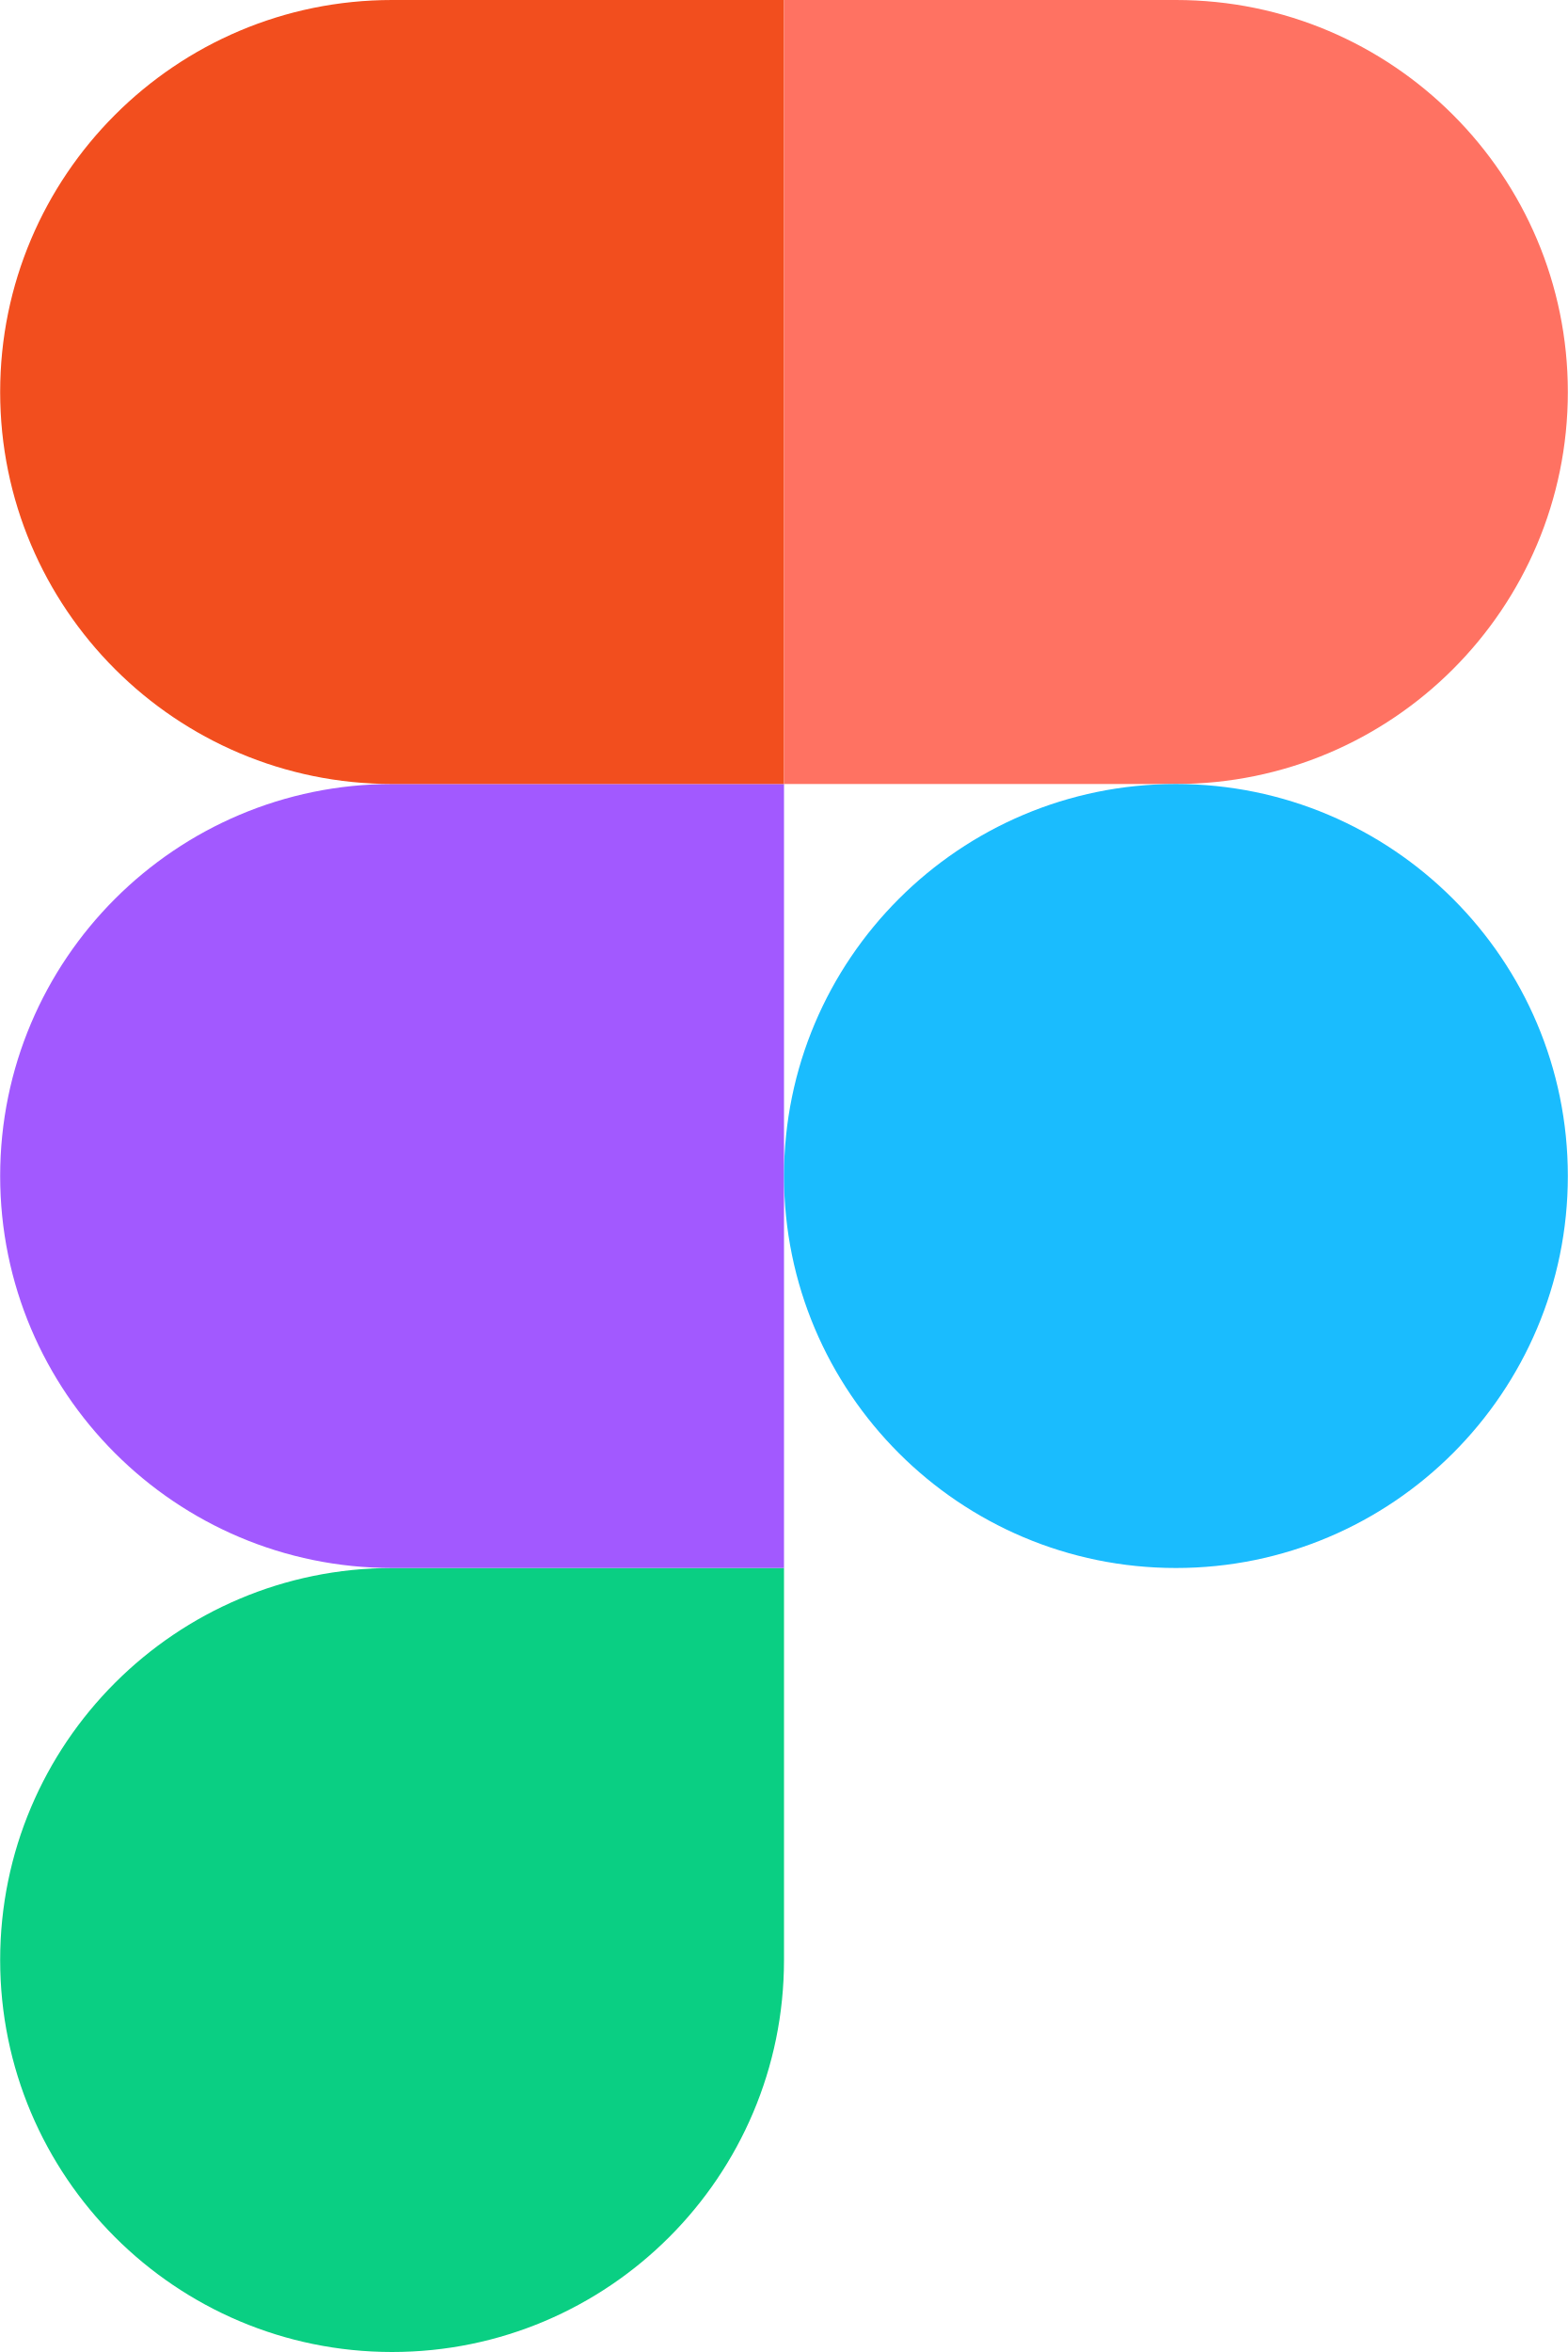
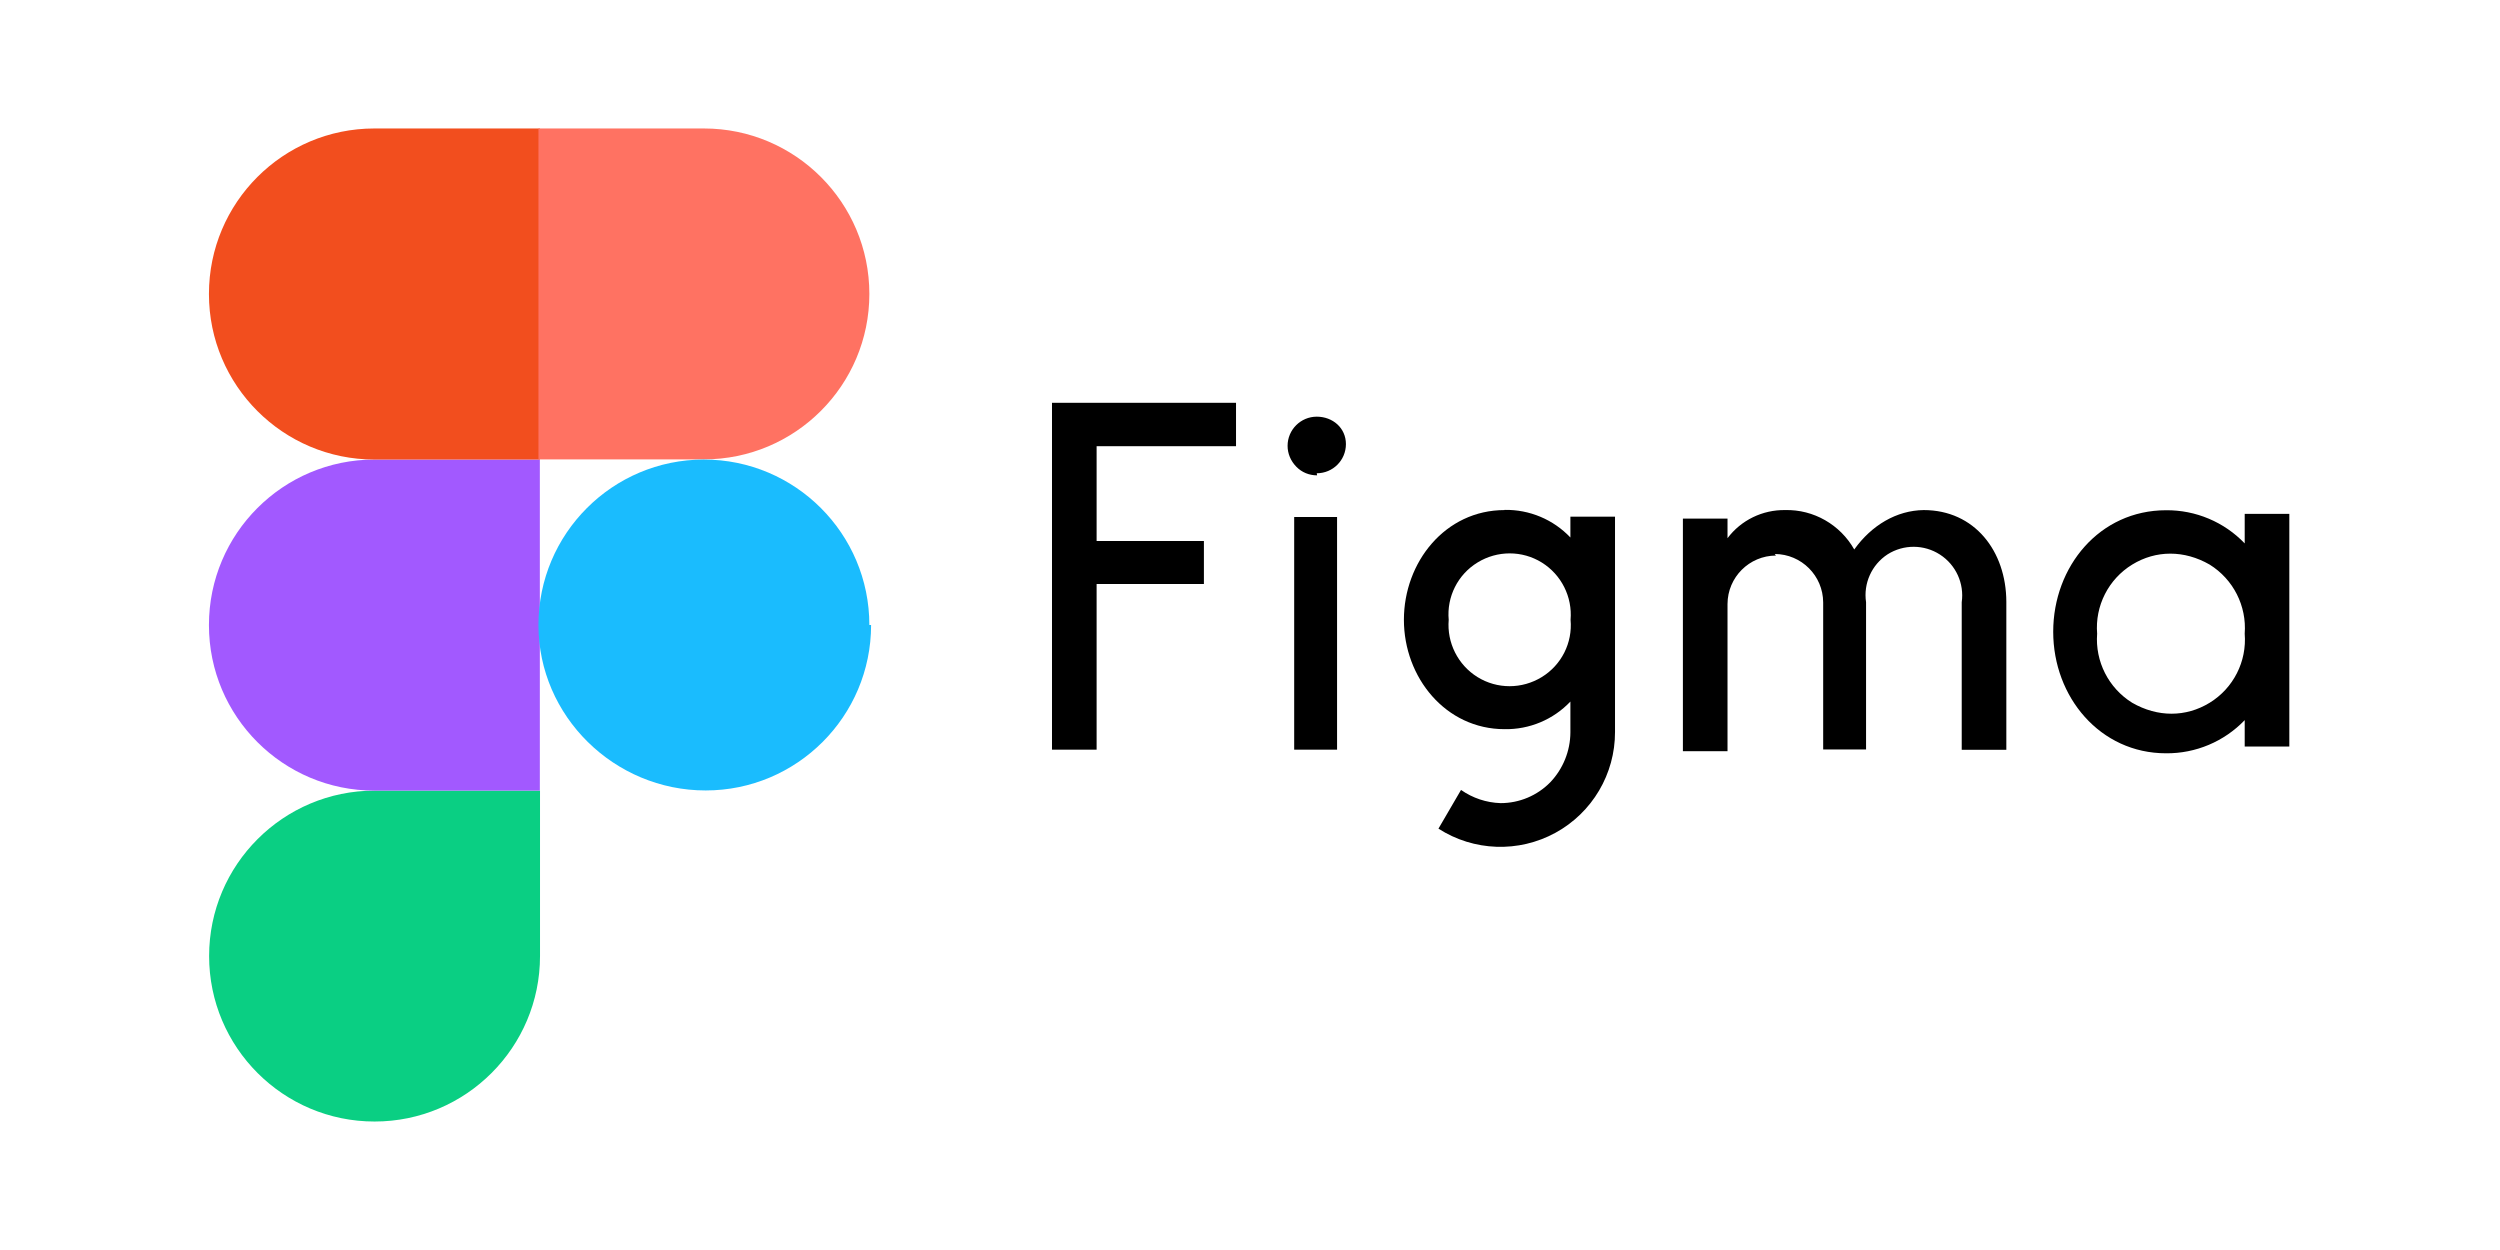
- <svg xmlns="http://www.w3.org/2000/svg" id="Layer_1" viewBox="0 0 200 300" width="1667" height="2500">
-   <style type="text/css">.st0{fill:#0acf83}.st1{fill:#a259ff}.st2{fill:#f24e1e}.st3{fill:#ff7262}.st4{fill:#1abcfe}</style>
-   <path id="path0_fill" class="st0" d="M50 300c27.6 0 50-22.4 50-50v-50H50c-27.6 0-50 22.4-50 50s22.4 50 50 50z" />
-   <path id="path1_fill" class="st1" d="M0 150c0-27.6 22.4-50 50-50h50v100H50c-27.6 0-50-22.4-50-50z" />
-   <path id="path1_fill_1_" class="st2" d="M0 50C0 22.4 22.4 0 50 0h50v100H50C22.4 100 0 77.6 0 50z" />
-   <path id="path2_fill" class="st3" d="M100 0h50c27.6 0 50 22.4 50 50s-22.4 50-50 50h-50V0z" />
-   <path id="path3_fill" class="st4" d="M200 150c0 27.6-22.4 50-50 50s-50-22.4-50-50 22.4-50 50-50 50 22.4 50 50z" />
+ <svg xmlns="http://www.w3.org/2000/svg" viewBox="0 0 14.397 7.2" width="120" height="60">
+   <path d="M2.156 6.46c.526 0 .953-.427.953-.953v-.953h-.953c-.526 0-.953.427-.953.953s.427.953.953.953z" fill="#0acf83" />
+   <path d="M1.202 3.6c0-.526.427-.953.953-.953h.953v1.907h-.953c-.526 0-.953-.427-.953-.953z" fill="#a259ff" />
+   <path d="M1.202 1.693c0-.526.427-.953.953-.953h.953v1.907h-.953c-.526 0-.953-.427-.953-.953z" fill="#f24e1e" />
+   <path d="M3.1.74h.953c.526 0 .953.427.953.953s-.427.953-.953.953H3.1z" fill="#ff7262" />
+   <path d="M5.016 3.6c0 .526-.427.953-.953.953S3.1 4.126 3.1 3.6s.427-.953.953-.953.953.427.953.953z" fill="#1abcfe" />
+   <path d="M6.058 2.32v1.998h.257v-.954h.618v-.248h-.618V2.57h.803v-.25zm1.525.406c.093 0 .168-.075.168-.168S7.675 2.4 7.583 2.4s-.168.075-.168.168c0 .045.018.087.05.12s.074.05.12.05zm-.13.252v1.34H7.7v-1.34h-.255zm1.212-.04c-.342 0-.58.3-.58.632s.24.63.58.63a.51.51 0 0 0 .379-.159v.178a.42.42 0 0 1-.116.287.4.4 0 0 1-.286.12.42.42 0 0 1-.228-.076l-.13.223a.66.66 0 0 0 1.017-.557v-1.24h-.257v.12a.51.51 0 0 0-.379-.159zm-.322.632a.35.35 0 0 1 .166-.33c.114-.07.257-.07.37 0s.177.198.166.33a.35.35 0 0 1-.166.33c-.114.07-.257.07-.37 0s-.177-.198-.166-.33z" />
+   <path d="M10.228 3.2a.28.28 0 0 0-.279.279v.848h-.257v-1.34h.257V3.1c.078-.104.202-.164.332-.162.164-.004.317.084.398.227.1-.14.244-.225.4-.227.293 0 .475.236.476.528v.853h-.257v-.85a.28.28 0 0 0-.427-.276.28.28 0 0 0-.124.276v.848H10.5V3.47a.28.28 0 0 0-.279-.279zm2.7-.07a.62.62 0 0 0-.453-.191c-.383 0-.65.324-.65.7s.27.7.65.7a.62.62 0 0 0 .453-.191V4.3h.257V2.96h-.257zm-.85.52c-.013-.16.065-.314.202-.398s.3-.084.446 0a.43.43 0 0 1 .202.398c.013.16-.065.314-.202.398s-.3.084-.446 0a.43.43 0 0 1-.202-.398z" />
</svg>
